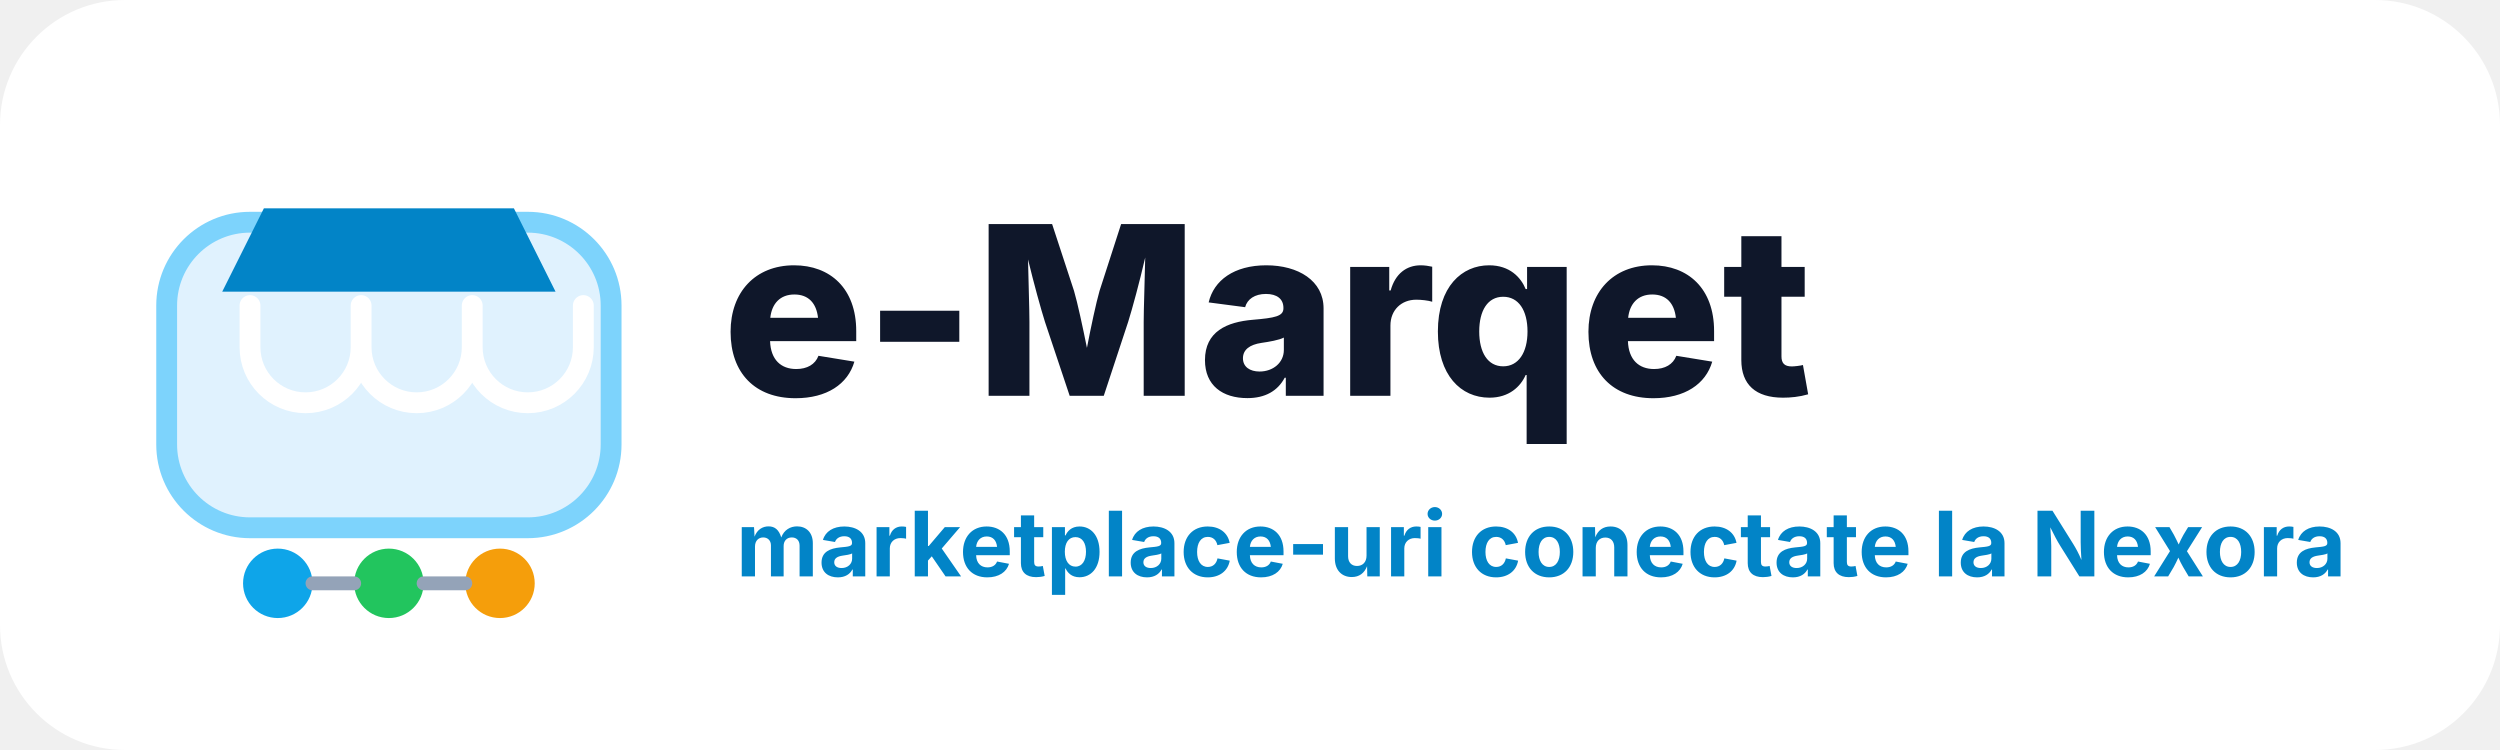
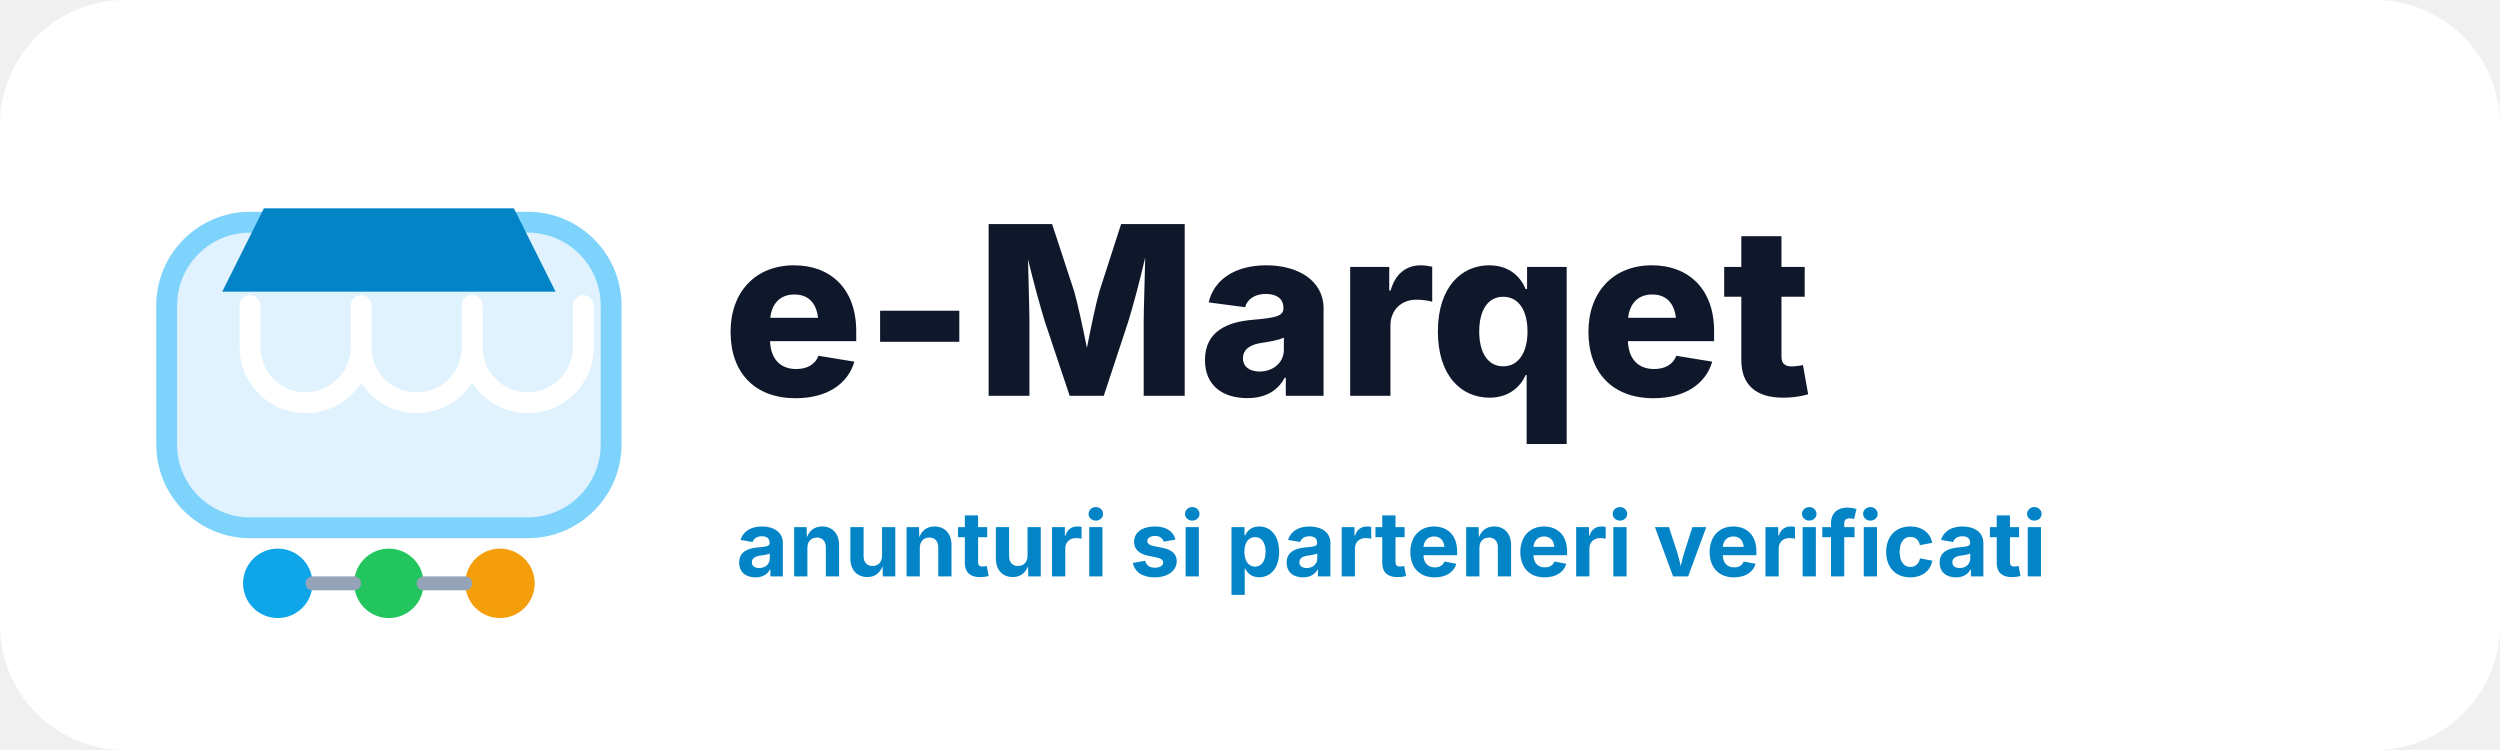
<svg xmlns="http://www.w3.org/2000/svg" width="360" height="108" viewBox="0 0 360 108" role="img" aria-labelledby="title desc">
  <rect width="360" height="108" rx="18" fill="#ffffff" />
  <g transform="translate(22 20)">
    <rect x="2" y="12" width="64" height="44" rx="12" fill="#e0f2fe" stroke="#7dd3fc" stroke-width="3" />
    <path d="M10 22h48l-6-12H16z" fill="#0284c7" />
    <path d="M14 24v6a8 8 0 0 0 16 0v-6m0 0v6a8 8 0 0 0 16 0v-6m0 0v6a8 8 0 0 0 16 0v-6" fill="none" stroke="#ffffff" stroke-width="3" stroke-linecap="round" />
    <circle cx="18" cy="64" r="5" fill="#0ea5e9" />
    <circle cx="34" cy="64" r="5" fill="#22c55e" />
    <circle cx="50" cy="64" r="5" fill="#f59e0b" />
    <path d="M23 64h6m10 0h6" stroke="#94a3b8" stroke-width="2" stroke-linecap="round" />
  </g>
  <g transform="translate(104 24)">
    <text x="0" y="33" fill="#0f172a" font-family="Inter, Arial, sans-serif" font-size="34" font-weight="800" letter-spacing="0">e-Marqet</text>
-     <text x="2" y="59" fill="#0284c7" font-family="Inter, Arial, sans-serif" font-size="13" font-weight="700" letter-spacing="0">marketplace-uri conectate la Nexora</text>
+     <text x="2" y="59" fill="#0284c7" font-family="Inter, Arial, sans-serif" font-size="13" font-weight="700" letter-spacing="0">anunturi si parteneri verificati</text>
  </g>
</svg>
